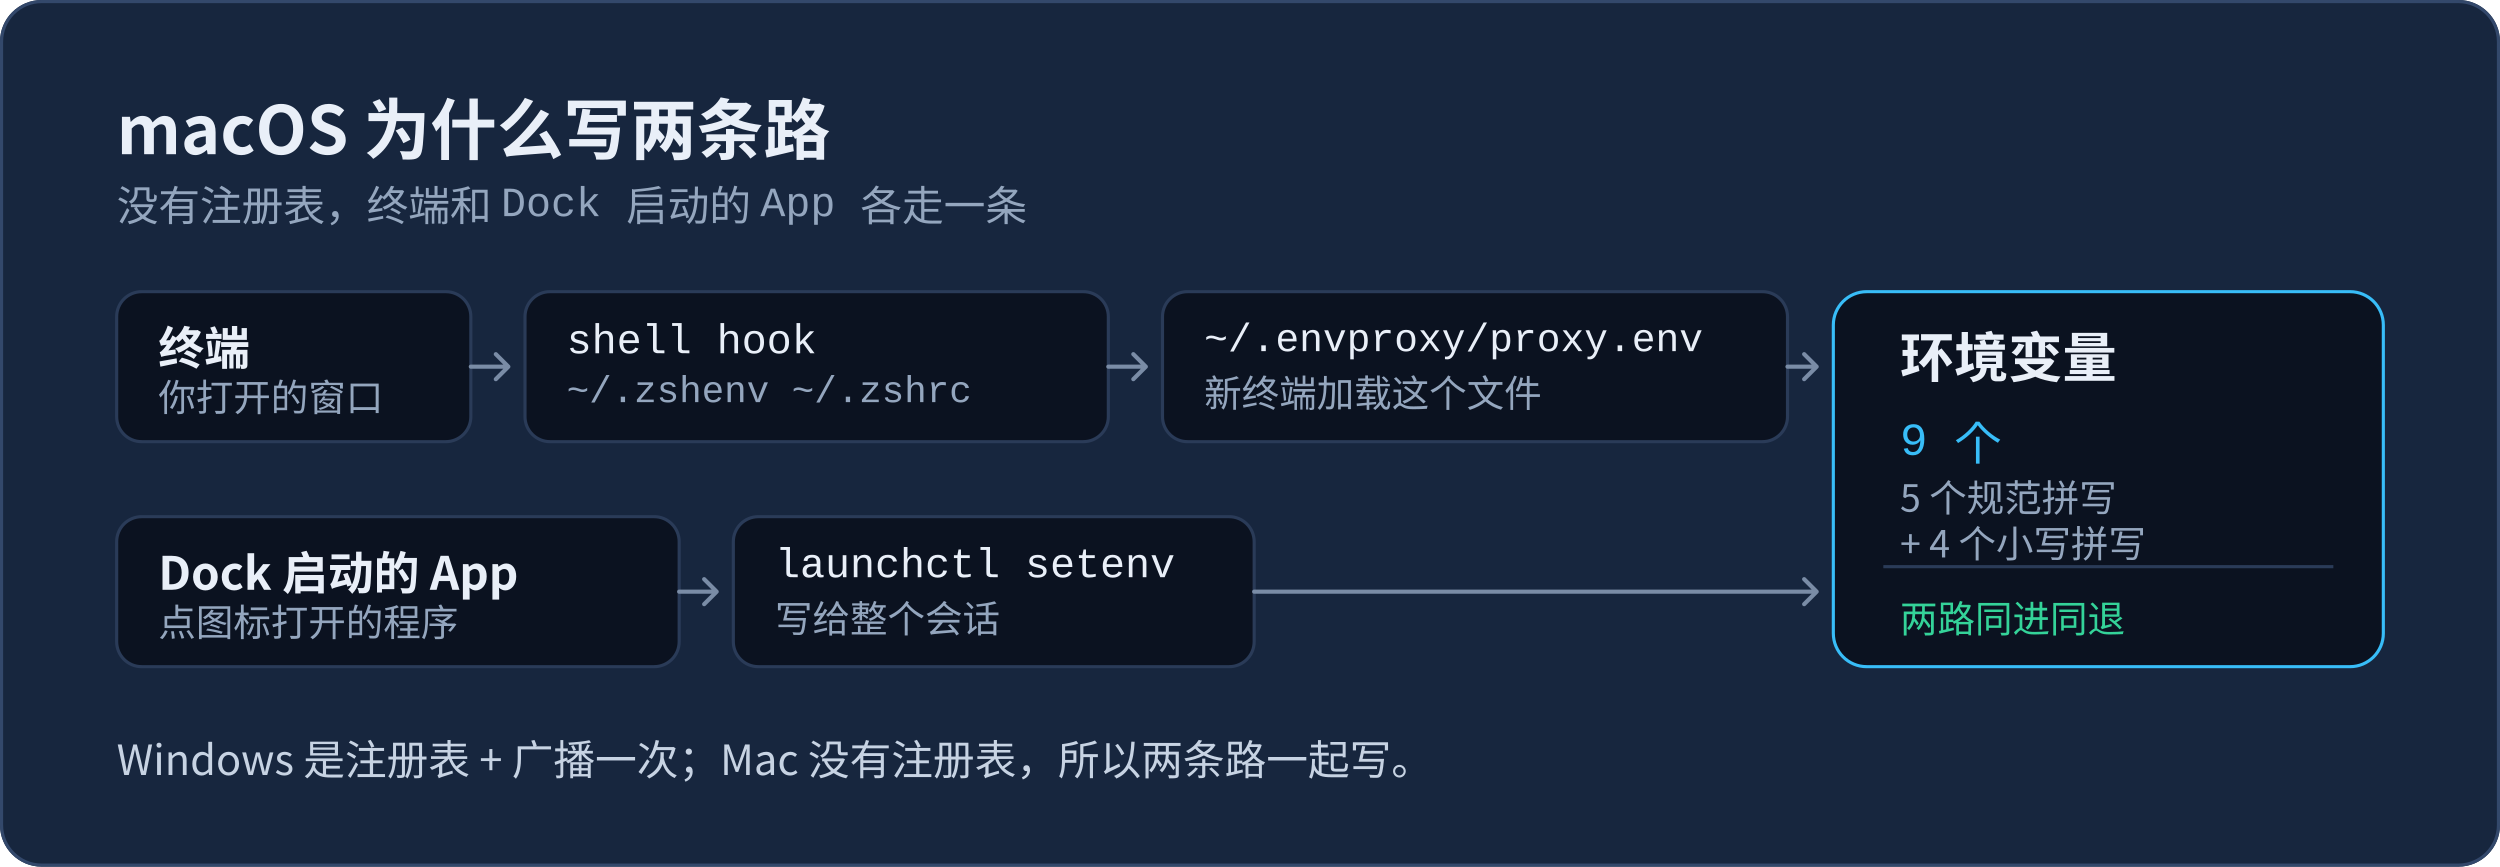
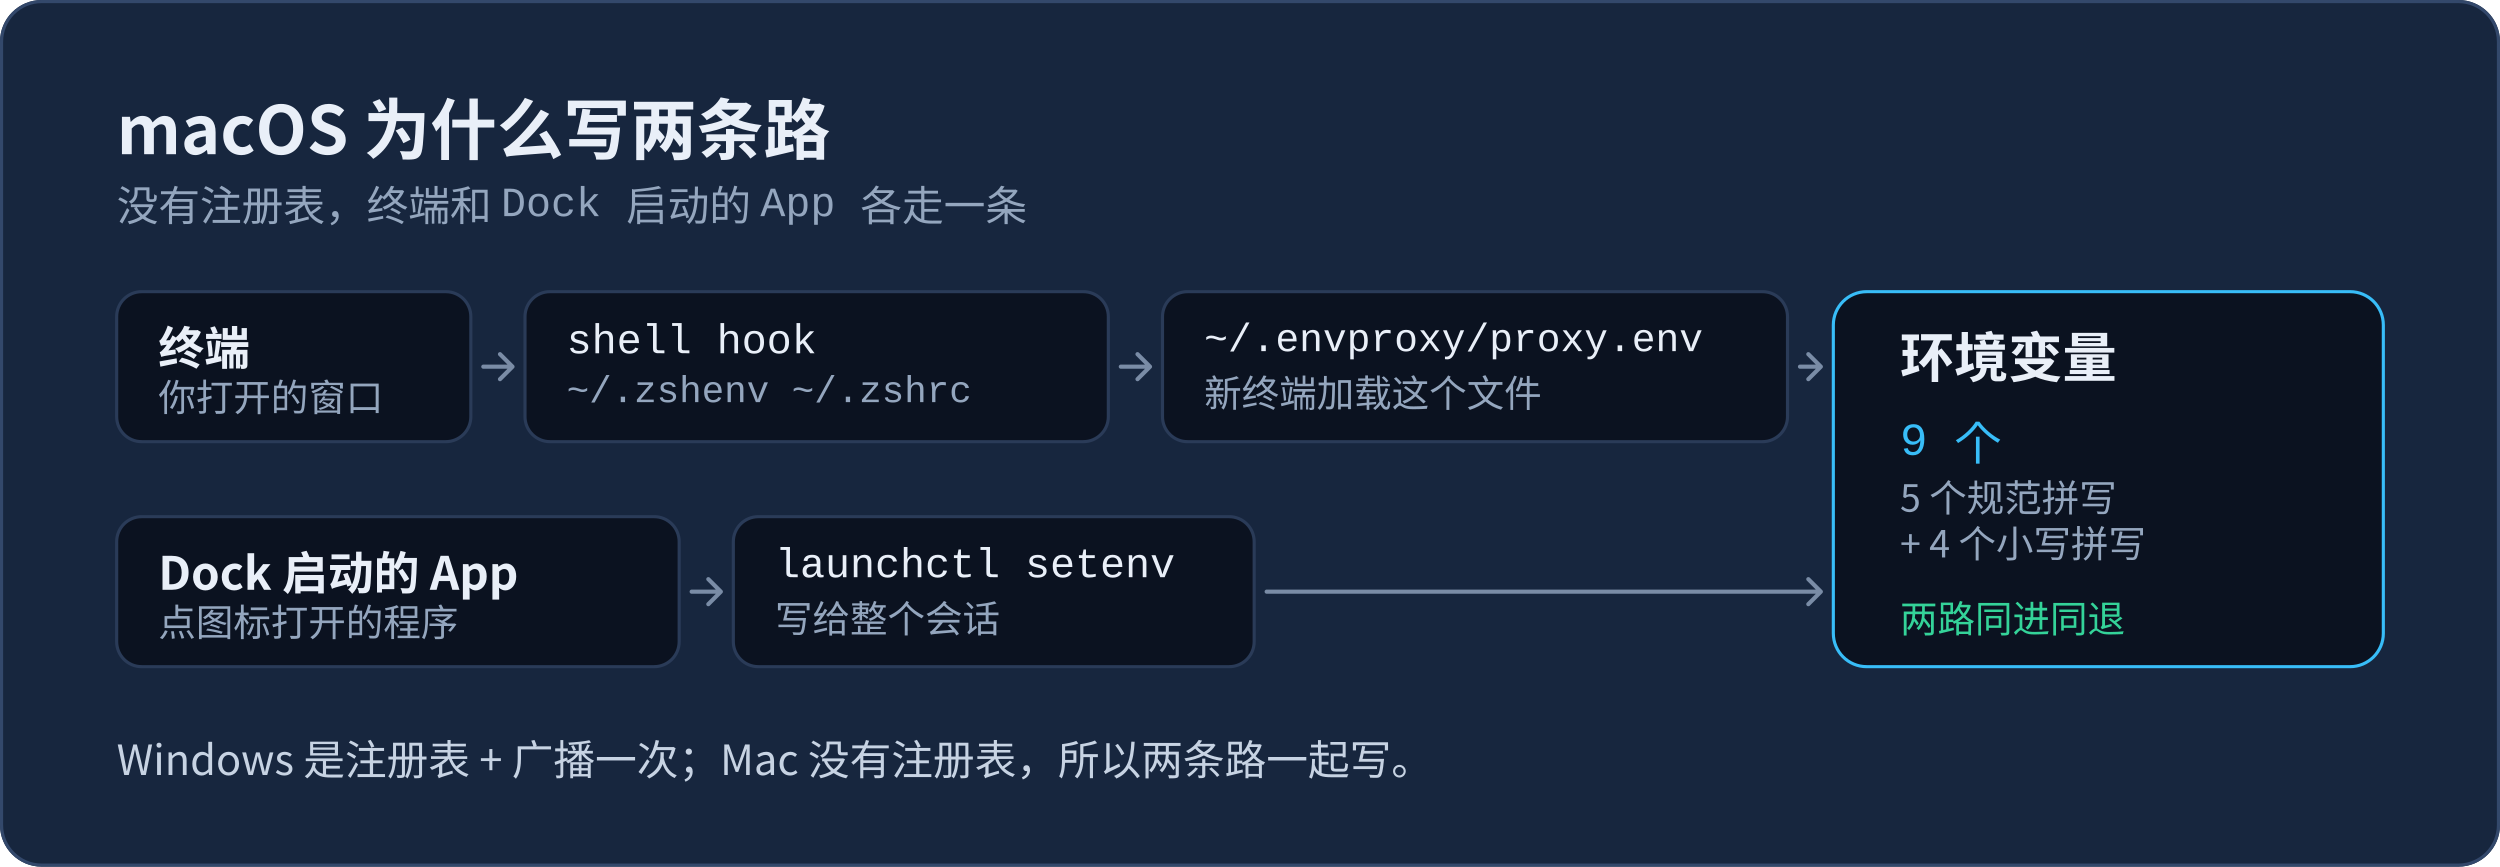
<svg xmlns="http://www.w3.org/2000/svg" width="1200" height="416" viewBox="0 0 1200 416" role="img" aria-labelledby="macTitle macDesc" font-family="-apple-system, BlinkMacSystemFont, 'Segoe UI', 'PingFang SC', 'Microsoft YaHei', 'Noto Sans CJK SC', sans-serif">
  <rect width="1200" height="416" rx="20" fill="#17263E" />
  <rect x="0.75" y="0.75" width="1198.5" height="414.5" rx="19.25" fill="none" stroke="#33486B" stroke-width="1.5" />
  <g id="heading">
    <text x="56" y="74" font-size="32" font-weight="700" fill="#E9EFF8">macOS 为什么写两条路</text>
    <text x="56" y="106" font-family="ui-monospace, SFMono-Regular, Menlo, Consolas, 'Liberation Mono', monospace" font-size="20" fill="#94A6BE">没有注册表，终端和 Dock 启动的 App 各走一条</text>
  </g>
  <g id="terminal-path">
    <rect x="56" y="140" width="170" height="72" rx="12" fill="#0B1220" stroke="#2A3B58" stroke-width="1.5" />
    <text x="76" y="165.5" dominant-baseline="central" font-size="22" font-weight="700" fill="#E9EFF8">终端</text>
    <text x="76" y="189.5" dominant-baseline="central" font-size="18" fill="#94A6BE">你打开的窗口</text>
    <rect x="252" y="140" width="280" height="72" rx="12" fill="#0B1220" stroke="#2A3B58" stroke-width="1.5" />
    <text x="272" y="164.25" dominant-baseline="central" font-family="ui-monospace, SFMono-Regular, Menlo, Consolas, 'Liberation Mono', monospace" font-size="20" fill="#E9EFF8">shell hook</text>
    <text x="272" y="188.25" dominant-baseline="central" font-family="ui-monospace, SFMono-Regular, Menlo, Consolas, 'Liberation Mono', monospace" font-size="18" fill="#94A6BE">~/.zshenv  ~/.zshrc</text>
    <rect x="558" y="140" width="300" height="72" rx="12" fill="#0B1220" stroke="#2A3B58" stroke-width="1.5" />
    <text x="578" y="163.5" dominant-baseline="central" font-family="ui-monospace, SFMono-Regular, Menlo, Consolas, 'Liberation Mono', monospace" font-size="19" fill="#E9EFF8">~/.envproxy/proxy.env</text>
    <text x="578" y="187.5" dominant-baseline="central" font-size="18" fill="#94A6BE">新终端加载这个文件</text>
  </g>
  <g id="dock-path">
    <rect x="56" y="248" width="270" height="72" rx="12" fill="#0B1220" stroke="#2A3B58" stroke-width="1.5" />
    <text x="76" y="273.5" dominant-baseline="central" font-size="22" font-weight="700" fill="#E9EFF8">Dock 启动的 App</text>
    <text x="76" y="297.5" dominant-baseline="central" font-size="18" fill="#94A6BE">点图标打开的程序</text>
    <rect x="352" y="248" width="250" height="72" rx="12" fill="#0B1220" stroke="#2A3B58" stroke-width="1.5" />
    <text x="372" y="271.75" dominant-baseline="central" font-family="ui-monospace, SFMono-Regular, Menlo, Consolas, 'Liberation Mono', monospace" font-size="20" fill="#E9EFF8">launchctl setenv</text>
    <text x="372" y="295.75" dominant-baseline="central" font-size="18" fill="#94A6BE">写给整个会话</text>
  </g>
  <g id="arrows" fill="none" stroke="#7A8CA6" stroke-width="2" stroke-linecap="round" stroke-linejoin="round">
-     <path d="M226 176H244M238 170L244 176L238 182" />
-     <path d="M532 176H550M544 170L550 176L544 182" />
-     <path d="M858 176H872M866 170L872 176L866 182" />
-     <path d="M326 284H344M338 278L344 284L338 290" />
-     <path d="M602 284H872M866 278L872 284L866 290" />
+     <path d="M232 176H246M240 170L246 176L240 182" />
+     <path d="M538 176H552M546 170L552 176L546 182" />
+     <path d="M864 176H874M868 170L874 176L868 182" />
+     <path d="M332 284H346M340 278L346 284L340 290" />
+     <path d="M608 284H874M868 278L874 284L868 290" />
  </g>
  <g id="variables">
    <rect x="880" y="140" width="264" height="180" rx="16" fill="#0B1220" stroke="#38BDF8" stroke-width="1.5" />
    <text x="912" y="169.75" dominant-baseline="central" font-size="26" font-weight="700" fill="#E9EFF8">环境变量</text>
    <text x="912" y="207.75" dominant-baseline="central" font-family="ui-monospace, SFMono-Regular, Menlo, Consolas, 'Liberation Mono', monospace" font-size="22" fill="#38BDF8">9 个</text>
    <text x="912" y="237.75" dominant-baseline="central" font-size="18" fill="#94A6BE">5 个规范拼写</text>
    <text x="912" y="259.75" dominant-baseline="central" font-size="18" fill="#94A6BE">+ 4 个小写拼写</text>
-     <path d="M904 272H1120" fill="none" stroke="#2A3B58" stroke-width="1.5" />
    <text x="912" y="295.75" dominant-baseline="central" font-size="18" fill="#34D399">两路同进同退</text>
  </g>
  <text x="56" y="372" font-size="20" fill="#C7D3E3">Windows 是注册表 + 广播一次；Mac 没有注册表，所以两条路一起写。</text>
</svg>
